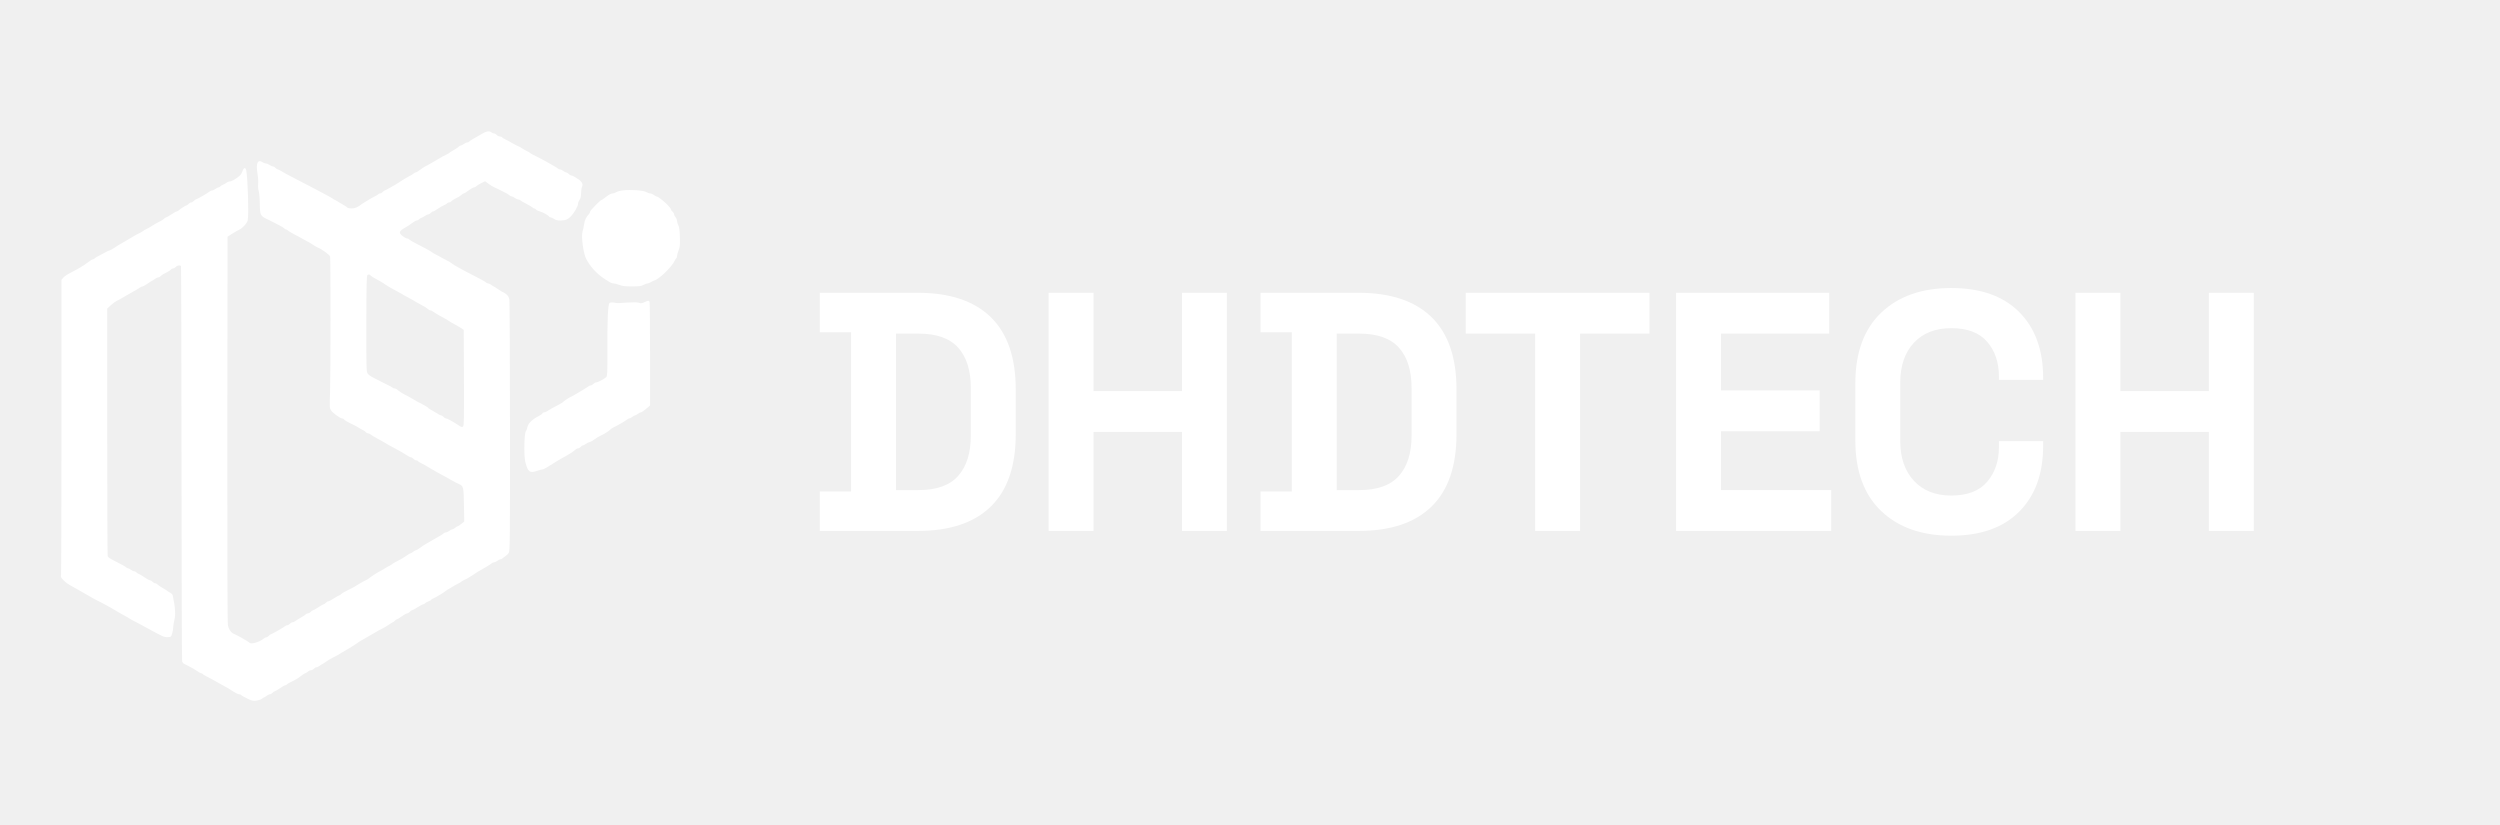
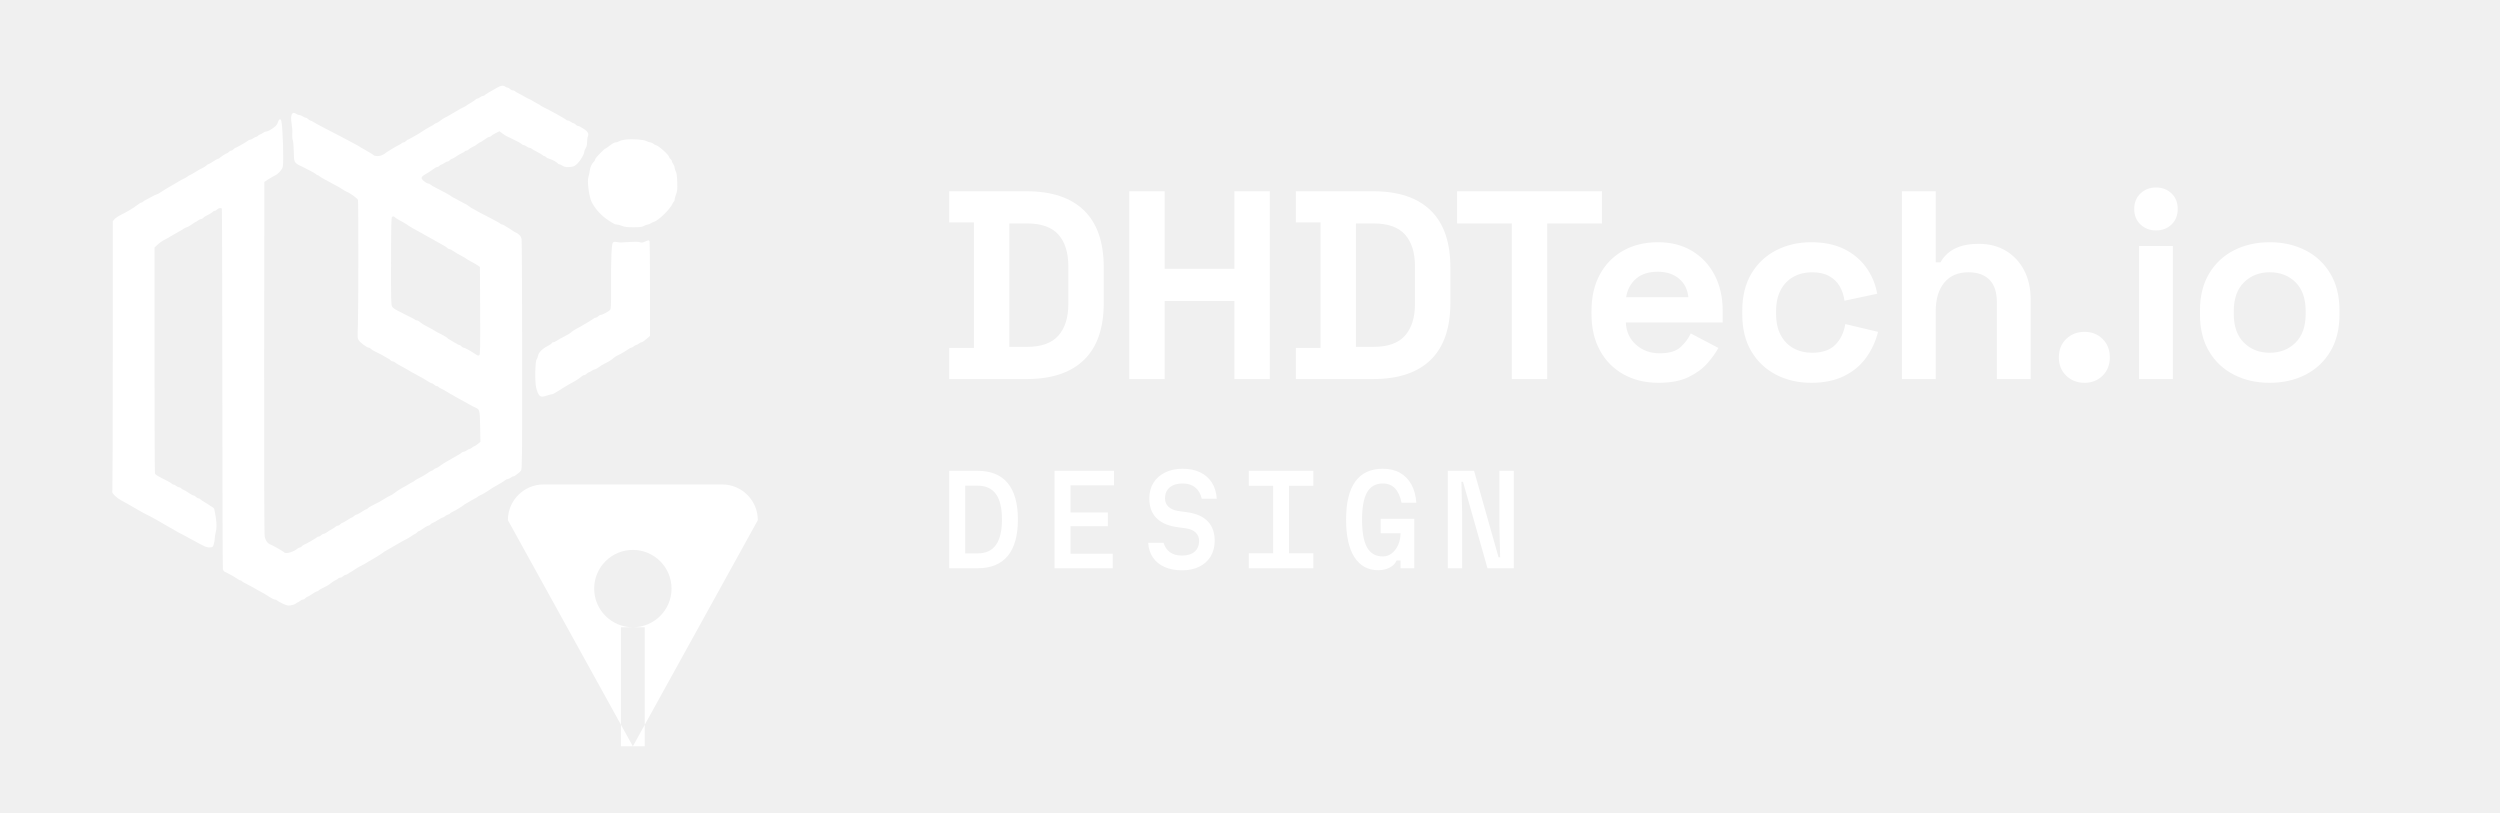
- <svg xmlns="http://www.w3.org/2000/svg" title="DHDTech.io logo" alt="DHDTech.io logo" height="320" viewBox="0 0 970 320" width="970" fill="#ffffff">
-   <g transform="translate(16,32) scale(0.2909091)">
-     <g transform="translate(0,880) scale(0.1,-0.1)">
-       <path d="M5888 8121 c-114 -64 -178 -103 -184 -112 -3 -5 -13 -9 -23 -9 -10 0 -30 -9 -44 -20 -14 -11 -32 -20 -40 -20 -8 0 -20 -7 -27 -15 -7 -8 -38 -29 -69 -47 -31 -17 -58 -35 -61 -39 -3 -4 -21 -14 -40 -23 -19 -8 -42 -20 -50 -25 -8 -6 -41 -25 -73 -43 -33 -18 -75 -43 -95 -55 -21 -12 -47 -27 -60 -32 -13 -6 -44 -27 -69 -46 -25 -19 -52 -35 -59 -35 -7 0 -19 -6 -27 -14 -8 -8 -29 -22 -48 -30 -30 -14 -119 -68 -159 -96 -8 -6 -25 -16 -37 -23 -12 -7 -47 -27 -77 -44 -31 -18 -60 -33 -64 -33 -5 0 -17 -9 -27 -20 -10 -11 -26 -20 -36 -20 -10 0 -21 -5 -25 -11 -3 -6 -25 -19 -48 -30 -22 -10 -54 -28 -71 -39 -16 -11 -43 -27 -59 -36 -16 -9 -34 -20 -40 -25 -49 -41 -91 -59 -136 -59 -27 0 -52 5 -55 10 -4 6 -23 19 -43 30 -20 12 -50 29 -67 40 -16 11 -41 25 -55 32 -14 6 -32 17 -40 24 -8 6 -64 37 -125 69 -60 31 -141 74 -180 95 -38 21 -130 68 -203 105 -72 37 -148 78 -167 91 -20 13 -42 24 -49 24 -7 0 -21 9 -31 20 -10 11 -25 20 -34 20 -9 0 -29 9 -46 20 -16 11 -39 20 -50 20 -11 0 -31 7 -43 16 -64 45 -91 -14 -68 -149 8 -45 12 -107 9 -138 -3 -33 0 -73 7 -95 7 -22 14 -96 15 -171 2 -158 5 -163 115 -214 14 -6 32 -15 40 -20 8 -5 47 -24 86 -44 40 -19 77 -42 84 -50 7 -8 18 -15 25 -15 7 0 17 -6 23 -13 6 -7 44 -30 84 -51 40 -20 91 -48 113 -61 22 -13 51 -29 64 -35 13 -6 45 -24 70 -41 25 -17 55 -35 68 -40 53 -20 161 -99 166 -121 7 -36 7 -1590 -1 -1817 -7 -201 -7 -204 15 -237 25 -35 120 -104 145 -104 9 0 21 -7 28 -15 7 -8 24 -21 39 -28 14 -7 35 -18 46 -24 11 -6 31 -16 45 -22 14 -6 43 -22 65 -36 22 -14 49 -29 60 -34 12 -5 27 -16 34 -25 7 -9 22 -16 32 -16 9 0 24 -7 33 -15 8 -8 45 -31 83 -51 37 -19 82 -44 98 -54 37 -24 72 -44 165 -93 40 -20 95 -53 124 -72 29 -19 60 -35 68 -35 8 0 23 -9 33 -20 10 -11 26 -20 36 -20 10 0 21 -5 25 -11 3 -6 25 -19 48 -30 22 -10 55 -28 71 -39 17 -11 44 -27 60 -36 17 -8 48 -26 70 -40 22 -13 58 -33 80 -44 22 -11 72 -38 110 -61 39 -22 86 -47 106 -55 60 -26 63 -36 67 -280 l4 -220 -40 -32 c-22 -18 -44 -32 -49 -32 -6 0 -20 -9 -33 -20 -13 -11 -30 -20 -37 -20 -8 0 -26 -9 -40 -20 -14 -11 -34 -20 -44 -20 -9 0 -24 -6 -31 -13 -7 -8 -25 -20 -40 -28 -14 -8 -61 -34 -103 -59 -42 -25 -86 -50 -98 -57 -23 -13 -39 -24 -90 -60 -17 -13 -36 -23 -42 -23 -7 0 -22 -9 -35 -20 -13 -11 -28 -20 -35 -20 -7 0 -32 -15 -56 -33 -24 -18 -74 -48 -111 -66 -37 -18 -70 -37 -74 -42 -3 -5 -20 -16 -37 -24 -18 -8 -45 -24 -62 -35 -16 -11 -48 -29 -70 -40 -35 -17 -118 -72 -151 -99 -7 -6 -27 -17 -45 -25 -19 -9 -49 -25 -66 -36 -85 -52 -100 -61 -123 -71 -14 -6 -32 -15 -40 -20 -8 -5 -29 -16 -46 -24 -17 -7 -36 -21 -44 -29 -7 -9 -18 -16 -24 -16 -6 0 -38 -18 -71 -40 -33 -22 -67 -40 -76 -40 -9 0 -24 -9 -34 -20 -10 -11 -23 -20 -29 -20 -6 0 -38 -18 -71 -40 -33 -22 -65 -40 -71 -40 -6 0 -19 -9 -29 -20 -10 -11 -26 -20 -36 -20 -10 0 -24 -6 -31 -14 -8 -7 -27 -21 -43 -30 -40 -22 -65 -38 -94 -58 -13 -10 -31 -18 -41 -18 -9 0 -25 -9 -35 -20 -10 -11 -26 -20 -36 -20 -10 0 -20 -4 -23 -9 -7 -10 -182 -111 -194 -111 -5 0 -17 -9 -27 -20 -10 -11 -25 -20 -33 -20 -9 0 -23 -7 -32 -15 -53 -48 -177 -84 -194 -56 -7 11 -174 106 -202 115 -39 12 -73 60 -84 117 -7 35 -9 931 -8 2618 l3 2564 60 39 c33 21 76 45 95 54 46 21 106 88 114 126 16 79 1 565 -20 666 -9 45 -34 38 -51 -14 -7 -22 -26 -50 -41 -62 -53 -43 -103 -72 -126 -72 -13 0 -34 -8 -47 -19 -13 -10 -34 -21 -46 -25 -11 -4 -27 -13 -33 -21 -7 -8 -19 -15 -27 -15 -8 0 -26 -9 -40 -20 -14 -11 -34 -20 -44 -20 -9 0 -24 -6 -31 -13 -17 -16 -174 -107 -186 -107 -5 0 -17 -9 -27 -20 -10 -11 -26 -20 -35 -20 -9 0 -25 -9 -35 -20 -10 -11 -23 -20 -29 -20 -10 0 -81 -46 -104 -67 -7 -7 -19 -13 -25 -13 -7 0 -39 -18 -72 -40 -33 -22 -65 -40 -71 -40 -6 0 -17 -7 -24 -16 -8 -8 -27 -22 -44 -30 -40 -19 -93 -49 -131 -74 -16 -11 -46 -27 -65 -36 -19 -9 -37 -20 -40 -24 -3 -4 -21 -15 -40 -24 -19 -8 -42 -20 -50 -25 -8 -6 -41 -25 -73 -43 -32 -18 -71 -41 -85 -50 -15 -10 -38 -23 -52 -30 -14 -7 -50 -30 -80 -50 -30 -21 -62 -38 -70 -39 -8 0 -37 -14 -65 -30 -27 -16 -65 -36 -84 -45 -19 -8 -40 -22 -48 -30 -8 -8 -20 -14 -28 -14 -7 0 -36 -18 -64 -40 -28 -22 -53 -40 -55 -40 -3 0 -21 -11 -40 -24 -19 -13 -73 -42 -120 -66 -47 -23 -97 -55 -111 -72 l-25 -30 0 -1953 c0 -1074 -3 -1967 -6 -1984 -6 -27 -1 -36 37 -74 24 -24 64 -53 89 -66 25 -13 61 -33 82 -45 37 -22 170 -98 223 -128 17 -9 41 -22 55 -29 14 -6 32 -15 40 -20 8 -5 33 -18 55 -29 22 -11 58 -31 80 -44 22 -13 51 -31 65 -38 14 -8 43 -25 65 -38 22 -13 54 -30 70 -39 17 -8 35 -19 40 -23 6 -5 26 -17 45 -27 19 -11 67 -35 105 -55 39 -21 102 -55 140 -76 39 -22 81 -45 95 -51 14 -6 42 -20 62 -31 24 -12 53 -18 79 -16 40 3 42 5 55 48 8 25 14 62 14 82 0 20 7 63 15 94 19 74 13 173 -21 331 -2 13 -19 30 -37 39 -17 9 -34 20 -37 24 -3 3 -30 21 -61 38 -31 18 -62 39 -69 47 -7 8 -20 15 -30 15 -9 0 -25 9 -35 20 -10 11 -25 20 -34 20 -9 0 -41 17 -72 39 -31 21 -65 42 -77 45 -11 4 -26 13 -32 21 -7 8 -20 15 -30 15 -9 0 -29 9 -43 20 -14 11 -32 20 -40 20 -8 0 -20 7 -27 15 -6 8 -63 39 -125 70 -83 41 -114 61 -119 78 -3 12 -6 760 -6 1661 l0 1640 47 44 c26 24 61 50 78 58 16 7 37 18 45 23 8 6 56 33 105 61 120 68 126 71 157 92 15 10 33 18 40 18 7 0 39 18 71 40 31 22 60 40 63 40 3 0 17 9 31 20 14 11 34 20 43 20 10 0 23 7 30 15 7 8 24 21 39 29 14 7 40 21 57 30 18 9 37 23 44 31 7 8 20 15 30 15 9 0 25 9 35 20 19 21 59 27 69 11 3 -5 6 -1187 7 -2628 1 -1440 4 -2629 8 -2642 3 -13 14 -28 24 -33 9 -4 25 -13 35 -18 9 -6 32 -17 50 -26 18 -8 56 -30 83 -49 27 -19 55 -35 63 -35 8 0 18 -5 22 -11 3 -6 25 -19 48 -30 22 -11 59 -30 81 -43 22 -13 67 -38 100 -56 105 -57 119 -65 176 -103 31 -20 65 -37 77 -37 11 0 24 -4 27 -10 3 -5 40 -26 81 -46 66 -32 80 -35 124 -29 27 4 61 15 74 26 13 10 27 19 31 19 4 0 18 9 32 20 14 11 33 20 43 20 9 0 25 9 35 20 10 11 23 20 29 20 6 0 37 18 69 40 31 22 64 40 72 40 7 0 17 5 21 11 3 6 25 19 48 30 73 35 100 51 141 84 22 18 50 35 62 39 11 4 27 13 33 21 7 8 22 15 35 15 12 0 30 9 40 20 10 11 26 20 35 20 10 0 29 9 43 20 14 11 28 20 31 20 3 0 28 16 55 35 27 19 65 41 83 50 41 19 93 49 133 75 17 11 41 25 55 32 26 12 161 99 170 109 3 3 59 35 125 72 66 38 127 72 135 78 8 5 30 16 48 25 18 8 56 30 83 49 27 19 53 35 57 35 5 0 17 9 27 20 10 11 22 20 27 20 8 0 21 8 95 58 18 12 38 22 46 22 8 0 22 9 32 20 10 11 23 20 29 20 6 0 39 18 74 40 34 22 69 40 76 40 8 0 19 7 26 14 6 8 27 20 46 26 19 6 34 15 34 19 0 4 17 15 38 24 40 18 138 78 162 99 8 7 26 19 40 25 14 7 39 22 55 33 17 11 46 27 65 36 19 9 37 20 40 24 3 4 21 15 40 24 19 8 44 21 55 28 62 38 101 64 110 71 6 4 24 16 42 25 58 31 148 86 161 99 7 7 22 13 31 13 10 0 30 9 44 20 14 11 32 20 40 20 9 0 22 6 29 13 7 7 25 20 40 30 15 9 35 29 44 43 15 23 17 156 16 1677 -1 908 -4 1672 -8 1697 -5 33 -15 52 -38 72 -17 15 -35 27 -41 28 -5 0 -36 18 -68 40 -31 22 -60 40 -63 40 -3 0 -17 9 -31 20 -14 11 -34 20 -43 20 -10 0 -23 6 -29 14 -7 8 -81 49 -164 91 -84 42 -165 85 -182 96 -16 10 -41 24 -55 31 -14 6 -33 18 -43 27 -20 17 -47 33 -102 61 -22 11 -48 24 -57 30 -10 5 -26 15 -35 20 -10 6 -29 15 -43 22 -14 7 -32 18 -40 25 -19 15 -121 71 -216 118 -40 20 -77 42 -84 50 -7 8 -22 15 -34 15 -11 1 -38 16 -60 34 -55 47 -46 65 63 125 15 8 46 29 70 48 24 18 52 33 61 33 10 0 23 7 30 15 6 8 22 17 33 21 12 4 33 15 46 25 13 11 31 19 41 19 9 0 25 9 35 20 10 11 24 20 32 20 7 0 35 16 62 35 27 19 65 41 84 49 19 7 38 19 41 25 4 6 15 11 25 11 10 0 24 7 31 16 8 8 27 22 44 30 45 21 73 39 94 57 10 10 23 17 28 17 6 0 35 18 64 40 29 22 61 40 71 40 9 0 22 6 28 14 7 8 36 26 67 42 l54 27 43 -32 c23 -17 53 -37 67 -43 24 -10 91 -43 167 -82 21 -11 44 -26 51 -33 7 -7 20 -13 29 -13 8 0 26 -9 40 -20 14 -11 34 -20 44 -20 9 0 24 -6 31 -13 7 -7 44 -28 81 -47 38 -19 73 -41 79 -47 6 -7 16 -13 23 -13 7 0 18 -7 25 -15 7 -8 30 -20 53 -26 41 -11 110 -50 122 -69 3 -5 13 -10 21 -10 8 0 27 -9 42 -19 31 -23 77 -28 141 -17 33 6 54 19 84 50 45 45 97 137 97 170 0 12 9 35 20 51 14 21 20 47 20 84 0 30 5 70 12 88 10 28 10 38 -4 61 -9 14 -29 33 -45 42 -15 8 -39 23 -53 33 -13 9 -32 17 -41 17 -9 0 -24 9 -34 20 -10 11 -25 20 -32 20 -8 0 -26 9 -40 20 -14 11 -34 20 -44 20 -10 0 -20 4 -24 9 -7 13 -237 141 -335 187 -19 9 -37 20 -40 24 -3 4 -21 15 -40 24 -19 9 -48 25 -65 36 -28 19 -49 30 -85 45 -8 3 -33 17 -55 30 -22 14 -59 33 -81 44 -23 11 -45 24 -48 30 -4 6 -17 11 -30 11 -13 0 -31 9 -41 20 -10 11 -26 20 -35 20 -9 0 -25 7 -36 15 -27 21 -62 17 -116 -14z m-1496 -1895 c8 -7 27 -21 43 -30 17 -9 55 -30 85 -47 30 -17 62 -37 70 -45 15 -12 105 -64 175 -100 17 -8 48 -26 70 -40 22 -13 58 -33 80 -44 22 -11 54 -29 70 -40 17 -10 58 -33 92 -51 34 -17 70 -40 79 -50 9 -10 25 -19 34 -19 10 0 28 -8 41 -19 25 -19 114 -71 159 -93 14 -6 32 -18 41 -25 8 -7 47 -30 85 -50 39 -21 81 -46 95 -56 l24 -17 3 -639 c2 -558 1 -640 -13 -651 -12 -10 -25 -6 -72 26 -71 47 -140 84 -157 84 -7 0 -21 9 -31 20 -10 11 -25 20 -33 20 -8 0 -38 16 -67 35 -29 18 -64 39 -78 46 -15 7 -27 16 -27 20 0 4 -33 24 -72 45 -73 37 -89 45 -163 90 -22 13 -55 31 -74 40 -34 16 -84 49 -109 72 -7 6 -22 12 -32 12 -10 0 -21 4 -25 10 -3 5 -36 23 -73 40 -37 18 -74 36 -82 41 -8 5 -48 25 -88 45 -45 22 -80 47 -90 64 -15 25 -17 86 -16 665 1 531 4 639 15 646 19 12 25 11 41 -5z" />
-       <path d="M7759 7361 c-36 -4 -76 -15 -89 -24 -14 -9 -36 -17 -51 -17 -16 0 -49 -17 -85 -45 -31 -25 -61 -45 -65 -45 -14 0 -149 -139 -149 -154 0 -8 -6 -21 -12 -28 -41 -44 -61 -85 -68 -142 -5 -33 -14 -75 -20 -93 -21 -58 10 -295 49 -367 56 -107 144 -201 246 -267 81 -52 95 -59 119 -59 14 0 48 -9 76 -20 41 -16 74 -20 168 -20 98 0 123 3 155 20 20 11 45 20 55 20 10 0 27 7 39 15 12 8 38 21 58 27 65 23 231 186 262 258 6 15 16 31 22 34 6 4 11 18 11 31 0 13 9 48 21 77 18 46 20 69 17 178 -3 92 -9 133 -21 155 -9 17 -17 42 -17 56 0 15 -9 38 -20 52 -11 14 -20 32 -20 41 0 9 -9 24 -20 33 -11 10 -20 21 -20 26 0 32 -161 176 -196 177 -5 0 -20 9 -34 20 -14 11 -35 20 -47 20 -12 0 -37 9 -55 19 -38 22 -200 34 -309 22z" />
-       <path d="M8044 5869 c-35 -16 -47 -17 -74 -7 -22 7 -68 8 -144 3 -145 -10 -134 -10 -187 -1 -35 5 -50 3 -61 -8 -20 -20 -29 -241 -27 -650 1 -282 -1 -319 -15 -335 -21 -23 -112 -71 -135 -71 -10 0 -26 -9 -36 -20 -10 -11 -26 -20 -35 -20 -10 0 -28 -8 -41 -19 -13 -10 -50 -33 -82 -52 -33 -19 -75 -44 -95 -56 -21 -12 -47 -27 -60 -32 -25 -12 -84 -52 -92 -63 -3 -4 -27 -19 -53 -33 -26 -14 -67 -36 -91 -48 -24 -13 -54 -31 -67 -40 -13 -10 -32 -17 -42 -17 -9 0 -20 -6 -23 -14 -3 -8 -30 -27 -61 -42 -76 -39 -130 -94 -139 -141 -3 -21 -13 -45 -20 -54 -23 -26 -28 -326 -8 -409 34 -134 59 -154 153 -121 34 11 69 21 79 21 9 0 42 16 72 36 30 20 66 42 80 50 14 8 39 23 55 34 17 11 48 29 70 40 67 35 133 77 158 102 10 10 26 18 36 18 10 0 26 9 36 20 10 11 24 20 30 20 7 0 23 8 36 18 13 11 37 22 53 26 17 4 46 20 65 36 20 15 52 35 71 44 63 30 112 60 141 88 10 10 33 24 51 33 49 22 139 75 167 96 13 11 29 19 36 19 7 0 24 9 38 20 14 11 30 20 37 20 7 0 23 9 37 20 14 11 32 20 41 20 8 0 39 21 68 46 l54 46 0 683 c0 376 -3 690 -6 699 -8 20 -18 19 -70 -5z" />
+ <svg xmlns="http://www.w3.org/2000/svg" width="1280" height="416" viewBox="0 0 1280 416" role="img" aria-label="DHDTech.io Design">
+   <g transform="translate(30 18) scale(0.7617188)">
+     <g color="#ffffff" fill="#ffffff" transform="translate(24 4) scale(.46)">
+       <g transform="translate(0,880) scale(0.1,-0.1)" fill="currentColor" stroke="none">
+         <path d="M5888 8121 c-114 -64 -178 -103 -184 -112 -3 -5 -13 -9 -23 -9 -10 0 -30 -9 -44 -20 -14 -11 -32 -20 -40 -20 -8 0 -20 -7 -27 -15 -7 -8 -38 -29 -69 -47 -31 -17 -58 -35 -61 -39 -3 -4 -21 -14 -40 -23 -19 -8 -42 -20 -50 -25 -8 -6 -41 -25 -73 -43 -33 -18 -75 -43 -95 -55 -21 -12 -47 -27 -60 -32 -13 -6 -44 -27 -69 -46 -25 -19 -52 -35 -59 -35 -7 0 -19 -6 -27 -14 -8 -8 -29 -22 -48 -30 -30 -14 -119 -68 -159 -96 -8 -6 -25 -16 -37 -23 -12 -7 -47 -27 -77 -44 -31 -18 -60 -33 -64 -33 -5 0 -17 -9 -27 -20 -10 -11 -26 -20 -36 -20 -10 0 -21 -5 -25 -11 -3 -6 -25 -19 -48 -30 -22 -10 -54 -28 -71 -39 -16 -11 -43 -27 -59 -36 -16 -9 -34 -20 -40 -25 -49 -41 -91 -59 -136 -59 -27 0 -52 5 -55 10 -4 6 -23 19 -43 30 -20 12 -50 29 -67 40 -16 11 -41 25 -55 32 -14 6 -32 17 -40 24 -8 6 -64 37 -125 69 -60 31 -141 74 -180 95 -38 21 -130 68 -203 105 -72 37 -148 78 -167 91 -20 13 -42 24 -49 24 -7 0 -21 9 -31 20 -10 11 -25 20 -34 20 -9 0 -29 9 -46 20 -16 11 -39 20 -50 20 -11 0 -31 7 -43 16 -64 45 -91 -14 -68 -149 8 -45 12 -107 9 -138 -3 -33 0 -73 7 -95 7 -22 14 -96 15 -171 2 -158 5 -163 115 -214 14 -6 32 -15 40 -20 8 -5 47 -24 86 -44 40 -19 77 -42 84 -50 7 -8 18 -15 25 -15 7 0 17 -6 23 -13 6 -7 44 -30 84 -51 40 -20 91 -48 113 -61 22 -13 51 -29 64 -35 13 -6 45 -24 70 -41 25 -17 55 -35 68 -40 53 -20 161 -99 166 -121 7 -36 7 -1590 -1 -1817 -7 -201 -7 -204 15 -237 25 -35 120 -104 145 -104 9 0 21 -7 28 -15 7 -8 24 -21 39 -28 14 -7 35 -18 46 -24 11 -6 31 -16 45 -22 14 -6 43 -22 65 -36 22 -14 49 -29 60 -34 12 -5 27 -16 34 -25 7 -9 22 -16 32 -16 9 0 24 -7 33 -15 8 -8 45 -31 83 -51 37 -19 82 -44 98 -54 37 -24 72 -44 165 -93 40 -20 95 -53 124 -72 29 -19 60 -35 68 -35 8 0 23 -9 33 -20 10 -11 26 -20 36 -20 10 0 21 -5 25 -11 3 -6 25 -19 48 -30 22 -10 55 -28 71 -39 17 -11 44 -27 60 -36 17 -8 48 -26 70 -40 22 -13 58 -33 80 -44 22 -11 72 -38 110 -61 39 -22 86 -47 106 -55 60 -26 63 -36 67 -280 l4 -220 -40 -32 c-22 -18 -44 -32 -49 -32 -6 0 -20 -9 -33 -20 -13 -11 -30 -20 -37 -20 -8 0 -26 -9 -40 -20 -14 -11 -34 -20 -44 -20 -9 0 -24 -6 -31 -13 -7 -8 -25 -20 -40 -28 -14 -8 -61 -34 -103 -59 -42 -25 -86 -50 -98 -57 -23 -13 -39 -24 -90 -60 -17 -13 -36 -23 -42 -23 -7 0 -22 -9 -35 -20 -13 -11 -28 -20 -35 -20 -7 0 -32 -15 -56 -33 -24 -18 -74 -48 -111 -66 -37 -18 -70 -37 -74 -42 -3 -5 -20 -16 -37 -24 -18 -8 -45 -24 -62 -35 -16 -11 -48 -29 -70 -40 -35 -17 -118 -72 -151 -99 -7 -6 -27 -17 -45 -25 -19 -9 -49 -25 -66 -36 -85 -52 -100 -61 -123 -71 -14 -6 -32 -15 -40 -20 -8 -5 -29 -16 -46 -24 -17 -7 -36 -21 -44 -29 -7 -9 -18 -16 -24 -16 -6 0 -38 -18 -71 -40 -33 -22 -67 -40 -76 -40 -9 0 -24 -9 -34 -20 -10 -11 -23 -20 -29 -20 -6 0 -38 -18 -71 -40 -33 -22 -65 -40 -71 -40 -6 0 -19 -9 -29 -20 -10 -11 -26 -20 -36 -20 -10 0 -24 -6 -31 -14 -8 -7 -27 -21 -43 -30 -40 -22 -65 -38 -94 -58 -13 -10 -31 -18 -41 -18 -9 0 -25 -9 -35 -20 -10 -11 -26 -20 -36 -20 -10 0 -20 -4 -23 -9 -7 -10 -182 -111 -194 -111 -5 0 -17 -9 -27 -20 -10 -11 -25 -20 -33 -20 -9 0 -23 -7 -32 -15 -53 -48 -177 -84 -194 -56 -7 11 -174 106 -202 115 -39 12 -73 60 -84 117 -7 35 -9 931 -8 2618 l3 2564 60 39 c33 21 76 45 95 54 46 21 106 88 114 126 16 79 1 565 -20 666 -9 45 -34 38 -51 -14 -7 -22 -26 -50 -41 -62 -53 -43 -103 -72 -126 -72 -13 0 -34 -8 -47 -19 -13 -10 -34 -21 -46 -25 -11 -4 -27 -13 -33 -21 -7 -8 -19 -15 -27 -15 -8 0 -26 -9 -40 -20 -14 -11 -34 -20 -44 -20 -9 0 -24 -6 -31 -13 -17 -16 -174 -107 -186 -107 -5 0 -17 -9 -27 -20 -10 -11 -26 -20 -35 -20 -9 0 -25 -9 -35 -20 -10 -11 -23 -20 -29 -20 -10 0 -81 -46 -104 -67 -7 -7 -19 -13 -25 -13 -7 0 -39 -18 -72 -40 -33 -22 -65 -40 -71 -40 -6 0 -17 -7 -24 -16 -8 -8 -27 -22 -44 -30 -40 -19 -93 -49 -131 -74 -16 -11 -46 -27 -65 -36 -19 -9 -37 -20 -40 -24 -3 -4 -21 -15 -40 -24 -19 -8 -42 -20 -50 -25 -8 -6 -41 -25 -73 -43 -32 -18 -71 -41 -85 -50 -15 -10 -38 -23 -52 -30 -14 -7 -50 -30 -80 -50 -30 -21 -62 -38 -70 -39 -8 0 -37 -14 -65 -30 -27 -16 -65 -36 -84 -45 -19 -8 -40 -22 -48 -30 -8 -8 -20 -14 -28 -14 -7 0 -36 -18 -64 -40 -28 -22 -53 -40 -55 -40 -3 0 -21 -11 -40 -24 -19 -13 -73 -42 -120 -66 -47 -23 -97 -55 -111 -72 l-25 -30 0 -1953 c0 -1074 -3 -1967 -6 -1984 -6 -27 -1 -36 37 -74 24 -24 64 -53 89 -66 25 -13 61 -33 82 -45 37 -22 170 -98 223 -128 17 -9 41 -22 55 -29 14 -6 32 -15 40 -20 8 -5 33 -18 55 -29 22 -11 58 -31 80 -44 22 -13 51 -31 65 -38 14 -8 43 -25 65 -38 22 -13 54 -30 70 -39 17 -8 35 -19 40 -23 6 -5 26 -17 45 -27 19 -11 67 -35 105 -55 39 -21 102 -55 140 -76 39 -22 81 -45 95 -51 14 -6 42 -20 62 -31 24 -12 53 -18 79 -16 40 3 42 5 55 48 8 25 14 62 14 82 0 20 7 63 15 94 19 74 13 173 -21 331 -2 13 -19 30 -37 39 -17 9 -34 20 -37 24 -3 3 -30 21 -61 38 -31 18 -62 39 -69 47 -7 8 -20 15 -30 15 -9 0 -25 9 -35 20 -10 11 -25 20 -34 20 -9 0 -41 17 -72 39 -31 21 -65 42 -77 45 -11 4 -26 13 -32 21 -7 8 -20 15 -30 15 -9 0 -29 9 -43 20 -14 11 -32 20 -40 20 -8 0 -20 7 -27 15 -6 8 -63 39 -125 70 -83 41 -114 61 -119 78 -3 12 -6 760 -6 1661 l0 1640 47 44 c26 24 61 50 78 58 16 7 37 18 45 23 8 6 56 33 105 61 120 68 126 71 157 92 15 10 33 18 40 18 7 0 39 18 71 40 31 22 60 40 63 40 3 0 17 9 31 20 14 11 34 20 43 20 10 0 23 7 30 15 7 8 24 21 39 29 14 7 40 21 57 30 18 9 37 23 44 31 7 8 20 15 30 15 9 0 25 9 35 20 19 21 59 27 69 11 3 -5 6 -1187 7 -2628 1 -1440 4 -2629 8 -2642 3 -13 14 -28 24 -33 9 -4 25 -13 35 -18 9 -6 32 -17 50 -26 18 -8 56 -30 83 -49 27 -19 55 -35 63 -35 8 0 18 -5 22 -11 3 -6 25 -19 48 -30 22 -11 59 -30 81 -43 22 -13 67 -38 100 -56 105 -57 119 -65 176 -103 31 -20 65 -37 77 -37 11 0 24 -4 27 -10 3 -5 40 -26 81 -46 66 -32 80 -35 124 -29 27 4 61 15 74 26 13 10 27 19 31 19 4 0 18 9 32 20 14 11 33 20 43 20 9 0 25 9 35 20 10 11 23 20 29 20 6 0 37 18 69 40 31 22 64 40 72 40 7 0 17 5 21 11 3 6 25 19 48 30 73 35 100 51 141 84 22 18 50 35 62 39 11 4 27 13 33 21 7 8 22 15 35 15 12 0 30 9 40 20 10 11 26 20 35 20 10 0 29 9 43 20 14 11 28 20 31 20 3 0 28 16 55 35 27 19 65 41 83 50 41 19 93 49 133 75 17 11 41 25 55 32 26 12 161 99 170 109 3 3 59 35 125 72 66 38 127 72 135 78 8 5 30 16 48 25 18 8 56 30 83 49 27 19 53 35 57 35 5 0 17 9 27 20 10 11 22 20 27 20 8 0 21 8 95 58 18 12 38 22 46 22 8 0 22 9 32 20 10 11 23 20 29 20 6 0 39 18 74 40 34 22 69 40 76 40 8 0 19 7 26 14 6 8 27 20 46 26 19 6 34 15 34 19 0 4 17 15 38 24 40 18 138 78 162 99 8 7 26 19 40 25 14 7 39 22 55 33 17 11 46 27 65 36 19 9 37 20 40 24 3 4 21 15 40 24 19 8 44 21 55 28 62 38 101 64 110 71 6 4 24 16 42 25 58 31 148 86 161 99 7 7 22 13 31 13 10 0 30 9 44 20 14 11 32 20 40 20 9 0 22 6 29 13 7 7 25 20 40 30 15 9 35 29 44 43 15 23 17 156 16 1677 -1 908 -4 1672 -8 1697 -5 33 -15 52 -38 72 -17 15 -35 27 -41 28 -5 0 -36 18 -68 40 -31 22 -60 40 -63 40 -3 0 -17 9 -31 20 -14 11 -34 20 -43 20 -10 0 -23 6 -29 14 -7 8 -81 49 -164 91 -84 42 -165 85 -182 96 -16 10 -41 24 -55 31 -14 6 -33 18 -43 27 -20 17 -47 33 -102 61 -22 11 -48 24 -57 30 -10 5 -26 15 -35 20 -10 6 -29 15 -43 22 -14 7 -32 18 -40 25 -19 15 -121 71 -216 118 -40 20 -77 42 -84 50 -7 8 -22 15 -34 15 -11 1 -38 16 -60 34 -55 47 -46 65 63 125 15 8 46 29 70 48 24 18 52 33 61 33 10 0 23 7 30 15 6 8 22 17 33 21 12 4 33 15 46 25 13 11 31 19 41 19 9 0 25 9 35 20 10 11 24 20 32 20 7 0 35 16 62 35 27 19 65 41 84 49 19 7 38 19 41 25 4 6 15 11 25 11 10 0 24 7 31 16 8 8 27 22 44 30 45 21 73 39 94 57 10 10 23 17 28 17 6 0 35 18 64 40 29 22 61 40 71 40 9 0 22 6 28 14 7 8 36 26 67 42 l54 27 43 -32 c23 -17 53 -37 67 -43 24 -10 91 -43 167 -82 21 -11 44 -26 51 -33 7 -7 20 -13 29 -13 8 0 26 -9 40 -20 14 -11 34 -20 44 -20 9 0 24 -6 31 -13 7 -7 44 -28 81 -47 38 -19 73 -41 79 -47 6 -7 16 -13 23 -13 7 0 18 -7 25 -15 7 -8 30 -20 53 -26 41 -11 110 -50 122 -69 3 -5 13 -10 21 -10 8 0 27 -9 42 -19 31 -23 77 -28 141 -17 33 6 54 19 84 50 45 45 97 137 97 170 0 12 9 35 20 51 14 21 20 47 20 84 0 30 5 70 12 88 10 28 10 38 -4 61 -9 14 -29 33 -45 42 -15 8 -39 23 -53 33 -13 9 -32 17 -41 17 -9 0 -24 9 -34 20 -10 11 -25 20 -32 20 -8 0 -26 9 -40 20 -14 11 -34 20 -44 20 -10 0 -20 4 -24 9 -7 13 -237 141 -335 187 -19 9 -37 20 -40 24 -3 4 -21 15 -40 24 -19 9 -48 25 -65 36 -28 19 -49 30 -85 45 -8 3 -33 17 -55 30 -22 14 -59 33 -81 44 -23 11 -45 24 -48 30 -4 6 -17 11 -30 11 -13 0 -31 9 -41 20 -10 11 -26 20 -35 20 -9 0 -25 7 -36 15 -27 21 -62 17 -116 -14z m-1496 -1895 c8 -7 27 -21 43 -30 17 -9 55 -30 85 -47 30 -17 62 -37 70 -45 15 -12 105 -64 175 -100 17 -8 48 -26 70 -40 22 -13 58 -33 80 -44 22 -11 54 -29 70 -40 17 -10 58 -33 92 -51 34 -17 70 -40 79 -50 9 -10 25 -19 34 -19 10 0 28 -8 41 -19 25 -19 114 -71 159 -93 14 -6 32 -18 41 -25 8 -7 47 -30 85 -50 39 -21 81 -46 95 -56 l24 -17 3 -639 c2 -558 1 -640 -13 -651 -12 -10 -25 -6 -72 26 -71 47 -140 84 -157 84 -7 0 -21 9 -31 20 -10 11 -25 20 -33 20 -8 0 -38 16 -67 35 -29 18 -64 39 -78 46 -15 7 -27 16 -27 20 0 4 -33 24 -72 45 -73 37 -89 45 -163 90 -22 13 -55 31 -74 40 -34 16 -84 49 -109 72 -7 6 -22 12 -32 12 -10 0 -21 4 -25 10 -3 5 -36 23 -73 40 -37 18 -74 36 -82 41 -8 5 -48 25 -88 45 -45 22 -80 47 -90 64 -15 25 -17 86 -16 665 1 531 4 639 15 646 19 12 25 11 41 -5z" />
+         <path d="M7759 7361 c-36 -4 -76 -15 -89 -24 -14 -9 -36 -17 -51 -17 -16 0 -49 -17 -85 -45 -31 -25 -61 -45 -65 -45 -14 0 -149 -139 -149 -154 0 -8 -6 -21 -12 -28 -41 -44 -61 -85 -68 -142 -5 -33 -14 -75 -20 -93 -21 -58 10 -295 49 -367 56 -107 144 -201 246 -267 81 -52 95 -59 119 -59 14 0 48 -9 76 -20 41 -16 74 -20 168 -20 98 0 123 3 155 20 20 11 45 20 55 20 10 0 27 7 39 15 12 8 38 21 58 27 65 23 231 186 262 258 6 15 16 31 22 34 6 4 11 18 11 31 0 13 9 48 21 77 18 46 20 69 17 178 -3 92 -9 133 -21 155 -9 17 -17 42 -17 56 0 15 -9 38 -20 52 -11 14 -20 32 -20 41 0 9 -9 24 -20 33 -11 10 -20 21 -20 26 0 32 -161 176 -196 177 -5 0 -20 9 -34 20 -14 11 -35 20 -47 20 -12 0 -37 9 -55 19 -38 22 -200 34 -309 22z" />
+         <path d="M8044 5869 c-35 -16 -47 -17 -74 -7 -22 7 -68 8 -144 3 -145 -10 -134 -10 -187 -1 -35 5 -50 3 -61 -8 -20 -20 -29 -241 -27 -650 1 -282 -1 -319 -15 -335 -21 -23 -112 -71 -135 -71 -10 0 -26 -9 -36 -20 -10 -11 -26 -20 -35 -20 -10 0 -28 -8 -41 -19 -13 -10 -50 -33 -82 -52 -33 -19 -75 -44 -95 -56 -21 -12 -47 -27 -60 -32 -25 -12 -84 -52 -92 -63 -3 -4 -27 -19 -53 -33 -26 -14 -67 -36 -91 -48 -24 -13 -54 -31 -67 -40 -13 -10 -32 -17 -42 -17 -9 0 -20 -6 -23 -14 -3 -8 -30 -27 -61 -42 -76 -39 -130 -94 -139 -141 -3 -21 -13 -45 -20 -54 -23 -26 -28 -326 -8 -409 34 -134 59 -154 153 -121 34 11 69 21 79 21 9 0 42 16 72 36 30 20 66 42 80 50 14 8 39 23 55 34 17 11 48 29 70 40 67 35 133 77 158 102 10 10 26 18 36 18 10 0 26 9 36 20 10 11 24 20 30 20 7 0 23 8 36 18 13 11 37 22 53 26 17 4 46 20 65 36 20 15 52 35 71 44 63 30 112 60 141 88 10 10 33 24 51 33 49 22 139 75 167 96 13 11 29 19 36 19 7 0 24 9 38 20 14 11 30 20 37 20 7 0 23 9 37 20 14 11 32 20 41 20 8 0 39 21 68 46 l54 46 0 683 c0 376 -3 690 -6 699 -8 20 -18 19 -70 -5z" />
+       </g>
    </g>
+     <path fill="#ffffff" fill-rule="evenodd" d="M326 302H446A24 24 0 0 1 470 326L386 478L302 326A24 24 0 0 1 326 302Z M412 372A26 26 0 1 1 360 372A26 26 0 1 1 412 372Z M378 398H394V478H378Z" />
  </g>
-   <g transform="translate(312,206) scale(0.132,-0.132)">
-     <path d="M46 0L46 116L138 116L138 584L46 584L46 700L334 700Q475 700 548.5 628.5Q622 557 622 416L622 284Q622 143 548.5 71.5Q475 0 334 0ZM270 120L336 120Q416 120 453 162Q490 204 490 280L490 420Q490 497 453 538.5Q416 580 336 580L270 580Z" />
-     <path d="M718.68 0L718.68 700L850.68 700L850.68 411L1110.68 411L1110.68 700L1242.68 700L1242.68 0L1110.68 0L1110.68 291L850.68 291L850.68 0Z" />
-     <path d="M1341.56 0L1341.56 116L1433.56 116L1433.56 584L1341.56 584L1341.56 700L1629.56 700Q1770.56 700 1844.06 628.5Q1917.56 557 1917.56 416L1917.56 284Q1917.56 143 1844.06 71.5Q1770.56 0 1629.56 0ZM1565.56 120L1631.56 120Q1711.56 120 1748.56 162Q1785.56 204 1785.56 280L1785.56 420Q1785.56 497 1748.56 538.5Q1711.56 580 1631.56 580L1565.56 580Z" />
-     <path d="M2148.8 0L2148.8 580L1944.8 580L1944.8 700L2484.8 700L2484.8 580L2280.8 580L2280.8 0Z" />
-     <path d="M2563.04 0L2563.04 700L3013.04 700L3013.04 580L2695.04 580L2695.04 413L2985.04 413L2985.04 293L2695.04 293L2695.04 120L3019.04 120L3019.04 0Z" />
-     <path d="M3371.96 -14Q3241.96 -14 3165.96 58.5Q3089.96 131 3089.96 266L3089.96 434Q3089.96 569 3165.96 641.5Q3241.96 714 3371.96 714Q3500.96 714 3571.46 643.5Q3641.96 573 3641.96 450L3641.96 444L3511.96 444L3511.96 454Q3511.96 516 3477.46 556Q3442.96 596 3371.96 596Q3301.96 596 3261.96 553Q3221.96 510 3221.96 436L3221.96 264Q3221.96 191 3261.96 147.5Q3301.96 104 3371.96 104Q3442.96 104 3477.46 144.5Q3511.96 185 3511.96 246L3511.96 264L3641.96 264L3641.96 250Q3641.96 127 3571.46 56.5Q3500.96 -14 3371.96 -14Z" />
-     <path d="M3737.08 0L3737.08 700L3869.08 700L3869.08 411L4129.08 411L4129.08 700L4261.08 700L4261.08 0L4129.08 0L4129.08 291L3869.08 291L3869.08 0Z" />
+   <g fill="#ffffff" transform="translate(486 96) scale(1.373626) translate(-4.6 71.4)">
+     <path d="M33.400 0L4.600 0L4.600-11.600L13.800-11.600L13.800-58.400L4.600-58.400L4.600-70L33.400-70Q47.500-70 54.850-62.850Q62.200-55.700 62.200-41.600L62.200-41.600L62.200-28.400Q62.200-14.300 54.850-7.150Q47.500 0 33.400 0L33.400 0ZM27-58L27-12L33.600-12Q41.600-12 45.300-16.200Q49-20.400 49-28L49-28L49-42Q49-49.700 45.300-53.850Q41.600-58 33.600-58L33.600-58L27-58ZM84.900 0L71.700 0L71.700-70L84.900-70L84.900-41.100L110.900-41.100L110.900-70L124.100-70L124.100 0L110.900 0L110.900-29.100L84.900-29.100L84.900 0ZM162.600 0L133.800 0L133.800-11.600L143-11.600L143-58.400L133.800-58.400L133.800-70L162.600-70Q176.700-70 184.050-62.850Q191.400-55.700 191.400-41.600L191.400-41.600L191.400-28.400Q191.400-14.300 184.050-7.150Q176.700 0 162.600 0L162.600 0ZM156.200-58L156.200-12L162.800-12Q170.800-12 174.500-16.200Q178.200-20.400 178.200-28L178.200-28L178.200-42Q178.200-49.700 174.500-53.850Q170.800-58 162.800-58L162.800-58L156.200-58ZM227.500 0L214.300 0L214.300-58L193.900-58L193.900-70L247.900-70L247.900-58L227.500-58L227.500 0ZM269.000 1.400L269.000 1.400Q261.600 1.400 255.950-1.750Q250.300-4.900 247.150-10.650Q244.000-16.400 244.000-24.200L244.000-24.200L244.000-25.400Q244.000-33.200 247.100-38.950Q250.200-44.700 255.800-47.850Q261.400-51 268.800-51L268.800-51Q276.100-51 281.500-47.750Q286.900-44.500 289.900-38.750Q292.900-33 292.900-25.400L292.900-25.400L292.900-21.100L256.800-21.100Q257.000-16 260.600-12.800Q264.200-9.600 269.400-9.600L269.400-9.600Q274.700-9.600 277.200-11.900Q279.700-14.200 281.000-17L281.000-17L291.300-11.600Q289.900-9 287.250-5.950Q284.600-2.900 280.200-0.750Q275.800 1.400 269.000 1.400ZM256.900-30.500L256.900-30.500L280.100-30.500Q279.700-34.800 276.650-37.400Q273.600-40 268.700-40L268.700-40Q263.600-40 260.600-37.400Q257.600-34.800 256.900-30.500ZM325.900 1.400L325.900 1.400Q318.700 1.400 312.850-1.600Q307.000-4.600 303.600-10.300Q300.200-16 300.200-24.100L300.200-24.100L300.200-25.500Q300.200-33.600 303.600-39.300Q307.000-45 312.850-48Q318.700-51 325.900-51L325.900-51Q333.000-51 338.100-48.500Q343.200-46 346.350-41.650Q349.500-37.300 350.500-31.800L350.500-31.800L338.300-29.200Q337.900-32.200 336.500-34.600Q335.100-37 332.550-38.400Q330.000-39.800 326.200-39.800L326.200-39.800Q322.400-39.800 319.350-38.150Q316.300-36.500 314.550-33.250Q312.800-30 312.800-25.300L312.800-25.300L312.800-24.300Q312.800-19.600 314.550-16.350Q316.300-13.100 319.350-11.450Q322.400-9.800 326.200-9.800L326.200-9.800Q331.900-9.800 334.850-12.750Q337.800-15.700 338.600-20.500L338.600-20.500L350.800-17.600Q349.500-12.300 346.350-7.950Q343.200-3.600 338.100-1.100Q333.000 1.400 325.900 1.400ZM372.300 0L359.700 0L359.700-70L372.300-70L372.300-43.500L374.100-43.500Q374.900-45.100 376.600-46.700Q378.300-48.300 381.150-49.350Q384-50.400 388.400-50.400L388.400-50.400Q394.200-50.400 398.550-47.750Q402.900-45.100 405.300-40.450Q407.700-35.800 407.700-29.600L407.700-29.600L407.700 0L395.100 0L395.100-28.600Q395.100-34.200 392.350-37Q389.600-39.800 384.500-39.800L384.500-39.800Q378.700-39.800 375.500-35.950Q372.300-32.100 372.300-25.200L372.300-25.200L372.300 0ZM427.800 1.400L427.800 1.400Q423.700 1.400 420.950-1.250Q418.200-3.900 418.200-8.100L418.200-8.100Q418.200-12.300 420.950-14.950Q423.700-17.600 427.800-17.600L427.800-17.600Q431.800-17.600 434.500-14.950Q437.200-12.300 437.200-8.100L437.200-8.100Q437.200-3.900 434.500-1.250Q431.800 1.400 427.800 1.400ZM460.700 0L448.100 0L448.100-49.600L460.700-49.600L460.700 0ZM454.400-55.400L454.400-55.400Q451-55.400 448.650-57.600Q446.300-59.800 446.300-63.400L446.300-63.400Q446.300-67 448.650-69.200Q451-71.400 454.400-71.400L454.400-71.400Q457.900-71.400 460.200-69.200Q462.500-67 462.500-63.400L462.500-63.400Q462.500-59.800 460.200-57.600Q457.900-55.400 454.400-55.400ZM496.800 1.400L496.800 1.400Q489.400 1.400 483.500-1.600Q477.600-4.600 474.200-10.300Q470.800-16 470.800-24L470.800-24L470.800-25.600Q470.800-33.600 474.200-39.300Q477.600-45 483.500-48Q489.400-51 496.800-51L496.800-51Q504.200-51 510.100-48Q516-45 519.400-39.300Q522.800-33.600 522.800-25.600L522.800-25.600L522.800-24Q522.800-16 519.400-10.300Q516-4.600 510.100-1.600Q504.200 1.400 496.800 1.400ZM496.800-9.800L496.800-9.800Q502.600-9.800 506.400-13.550Q510.200-17.300 510.200-24.300L510.200-24.300L510.200-25.300Q510.200-32.300 506.450-36.050Q502.700-39.800 496.800-39.800L496.800-39.800Q491.000-39.800 487.200-36.050Q483.400-32.300 483.400-25.300L483.400-25.300L483.400-24.300Q483.400-17.300 487.200-13.550Q491.000-9.800 496.800-9.800Z" />
+   </g>
+   <g fill="#ffffff" transform="translate(486 240) scale(0.6235012) translate(-8.5 81.7)">
+     <path d="M31.800 0L8.500 0L8.500-80L31.800-80Q48.200-80 56.550-69.900Q64.900-59.800 64.900-40L64.900-40Q64.900-20.200 56.550-10.100Q48.200 0 31.800 0L31.800 0ZM21.600-67.800L21.600-12.200L31.800-12.200Q41.900-12.200 46.850-19.100Q51.800-26 51.800-40L51.800-40Q51.800-54.100 46.850-60.950Q41.900-67.800 31.800-67.800L31.800-67.800L21.600-67.800ZM142.800 0L95 0L95-80L143.800-80L143.800-68.100L108.100-68.100L108.100-45.800L138.800-45.800L138.800-34.500L108.100-34.500L108.100-11.900L142.800-11.900L142.800 0ZM171.900-20.900L184.500-20.900Q186.100-15.700 189.900-13.050Q193.700-10.400 199.700-10.400L199.700-10.400Q206.300-10.400 210-13.600Q213.700-16.800 213.700-22.500L213.700-22.500Q213.700-26.500 211-29.200Q208.300-31.900 203.300-32.700L203.300-32.700L194.100-34Q183.700-35.800 178.250-41.650Q172.800-47.500 172.800-57.300L172.800-57.300Q172.800-64.700 176.200-70.150Q179.600-75.600 185.800-78.650Q192-81.700 200.200-81.700L200.200-81.700Q208.500-81.700 214.600-78.750Q220.700-75.800 224.200-70.300Q227.700-64.800 228.200-57.100L228.200-57.100L215.900-57.100Q214.400-63.200 210.450-66.400Q206.500-69.600 200.200-69.600L200.200-69.600Q193.400-69.600 189.550-66.350Q185.700-63.100 185.700-57.400L185.700-57.400Q185.700-53.300 188.400-50.650Q191.100-48 196-47.100L196-47.100L205.100-45.800Q215.700-44.100 221.100-38.200Q226.500-32.300 226.500-22.600L226.500-22.600Q226.500-15.200 223.200-9.750Q219.900-4.300 213.900-1.300Q207.900 1.700 199.700 1.700L199.700 1.700Q191.500 1.700 185.400-1Q179.300-3.700 175.800-8.800Q172.300-13.900 171.900-20.900L171.900-20.900ZM307.500 0L254.500 0L254.500-12.300L274.500-12.300L274.500-67.700L254.500-67.700L254.500-80L307.500-80L307.500-67.700L287.500-67.700L287.500-12.300L307.500-12.300L307.500 0ZM360.700 1.600L360.700 1.600Q348.200 1.600 341.300-9Q334.400-19.600 334.400-40L334.400-40Q334.400-60.800 342-71.250Q349.600-81.700 364.600-81.700L364.600-81.700Q372.700-81.700 378.600-78.400Q384.500-75.100 387.950-68.900Q391.400-62.700 392.100-53.800L392.100-53.800L379.900-53.800Q378.400-61.500 374.600-65.550Q370.800-69.600 364.600-69.600L364.600-69.600Q355.800-69.600 351.650-62.350Q347.500-55.100 347.500-40L347.500-40Q347.500-24.400 351.650-17.050Q355.800-9.700 364.600-9.700L364.600-9.700Q368.700-9.700 371.950-12.250Q375.200-14.800 377.150-19.150Q379.100-23.500 379.100-28.700L379.100-28.700L362.800-28.700L362.800-40.600L390.400-40.600L390.400 0L379.100 0L379.100-6.400L375.900-6.400Q374.300-2.700 370.250-0.550Q366.200 1.600 360.700 1.600ZM429.700 0L417.900 0L417.900-80L439.500-80L459.600-9L460.900-9L460.300-34.300L460.300-80L472.100-80L472.100 0L450.500 0L430.400-71L429.100-71L429.700-45.700L429.700 0Z" />
  </g>
</svg>
